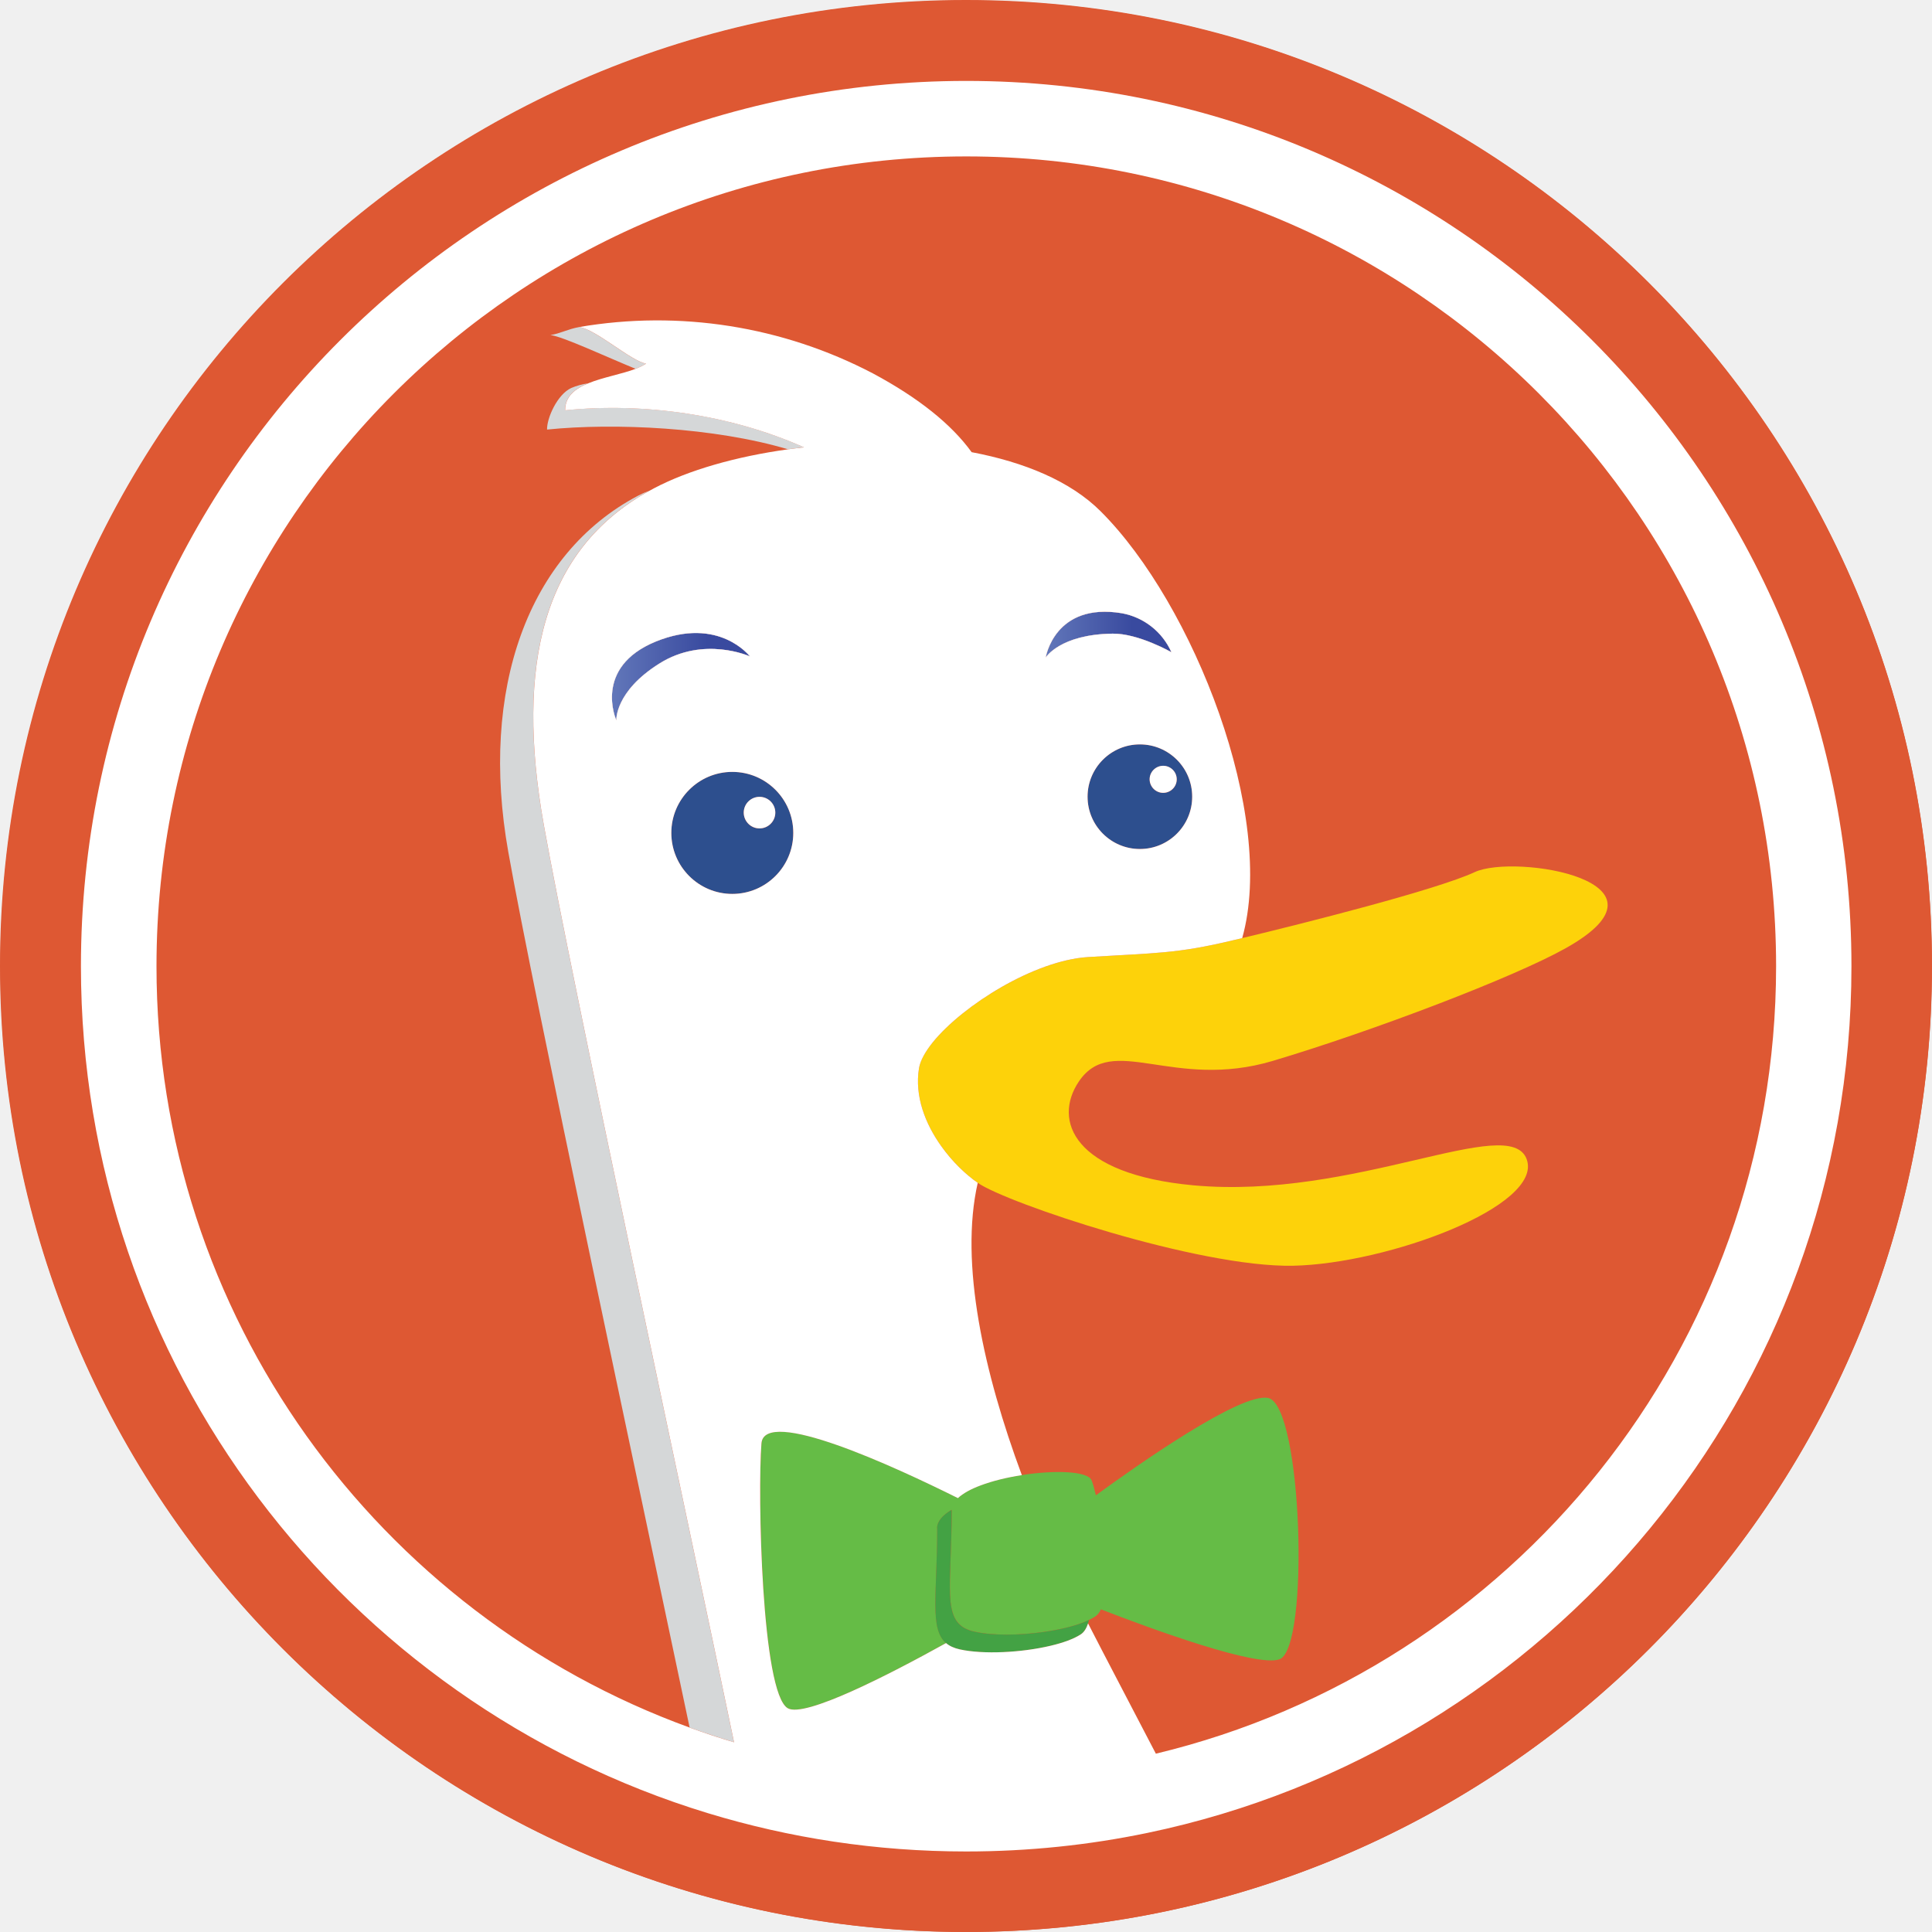
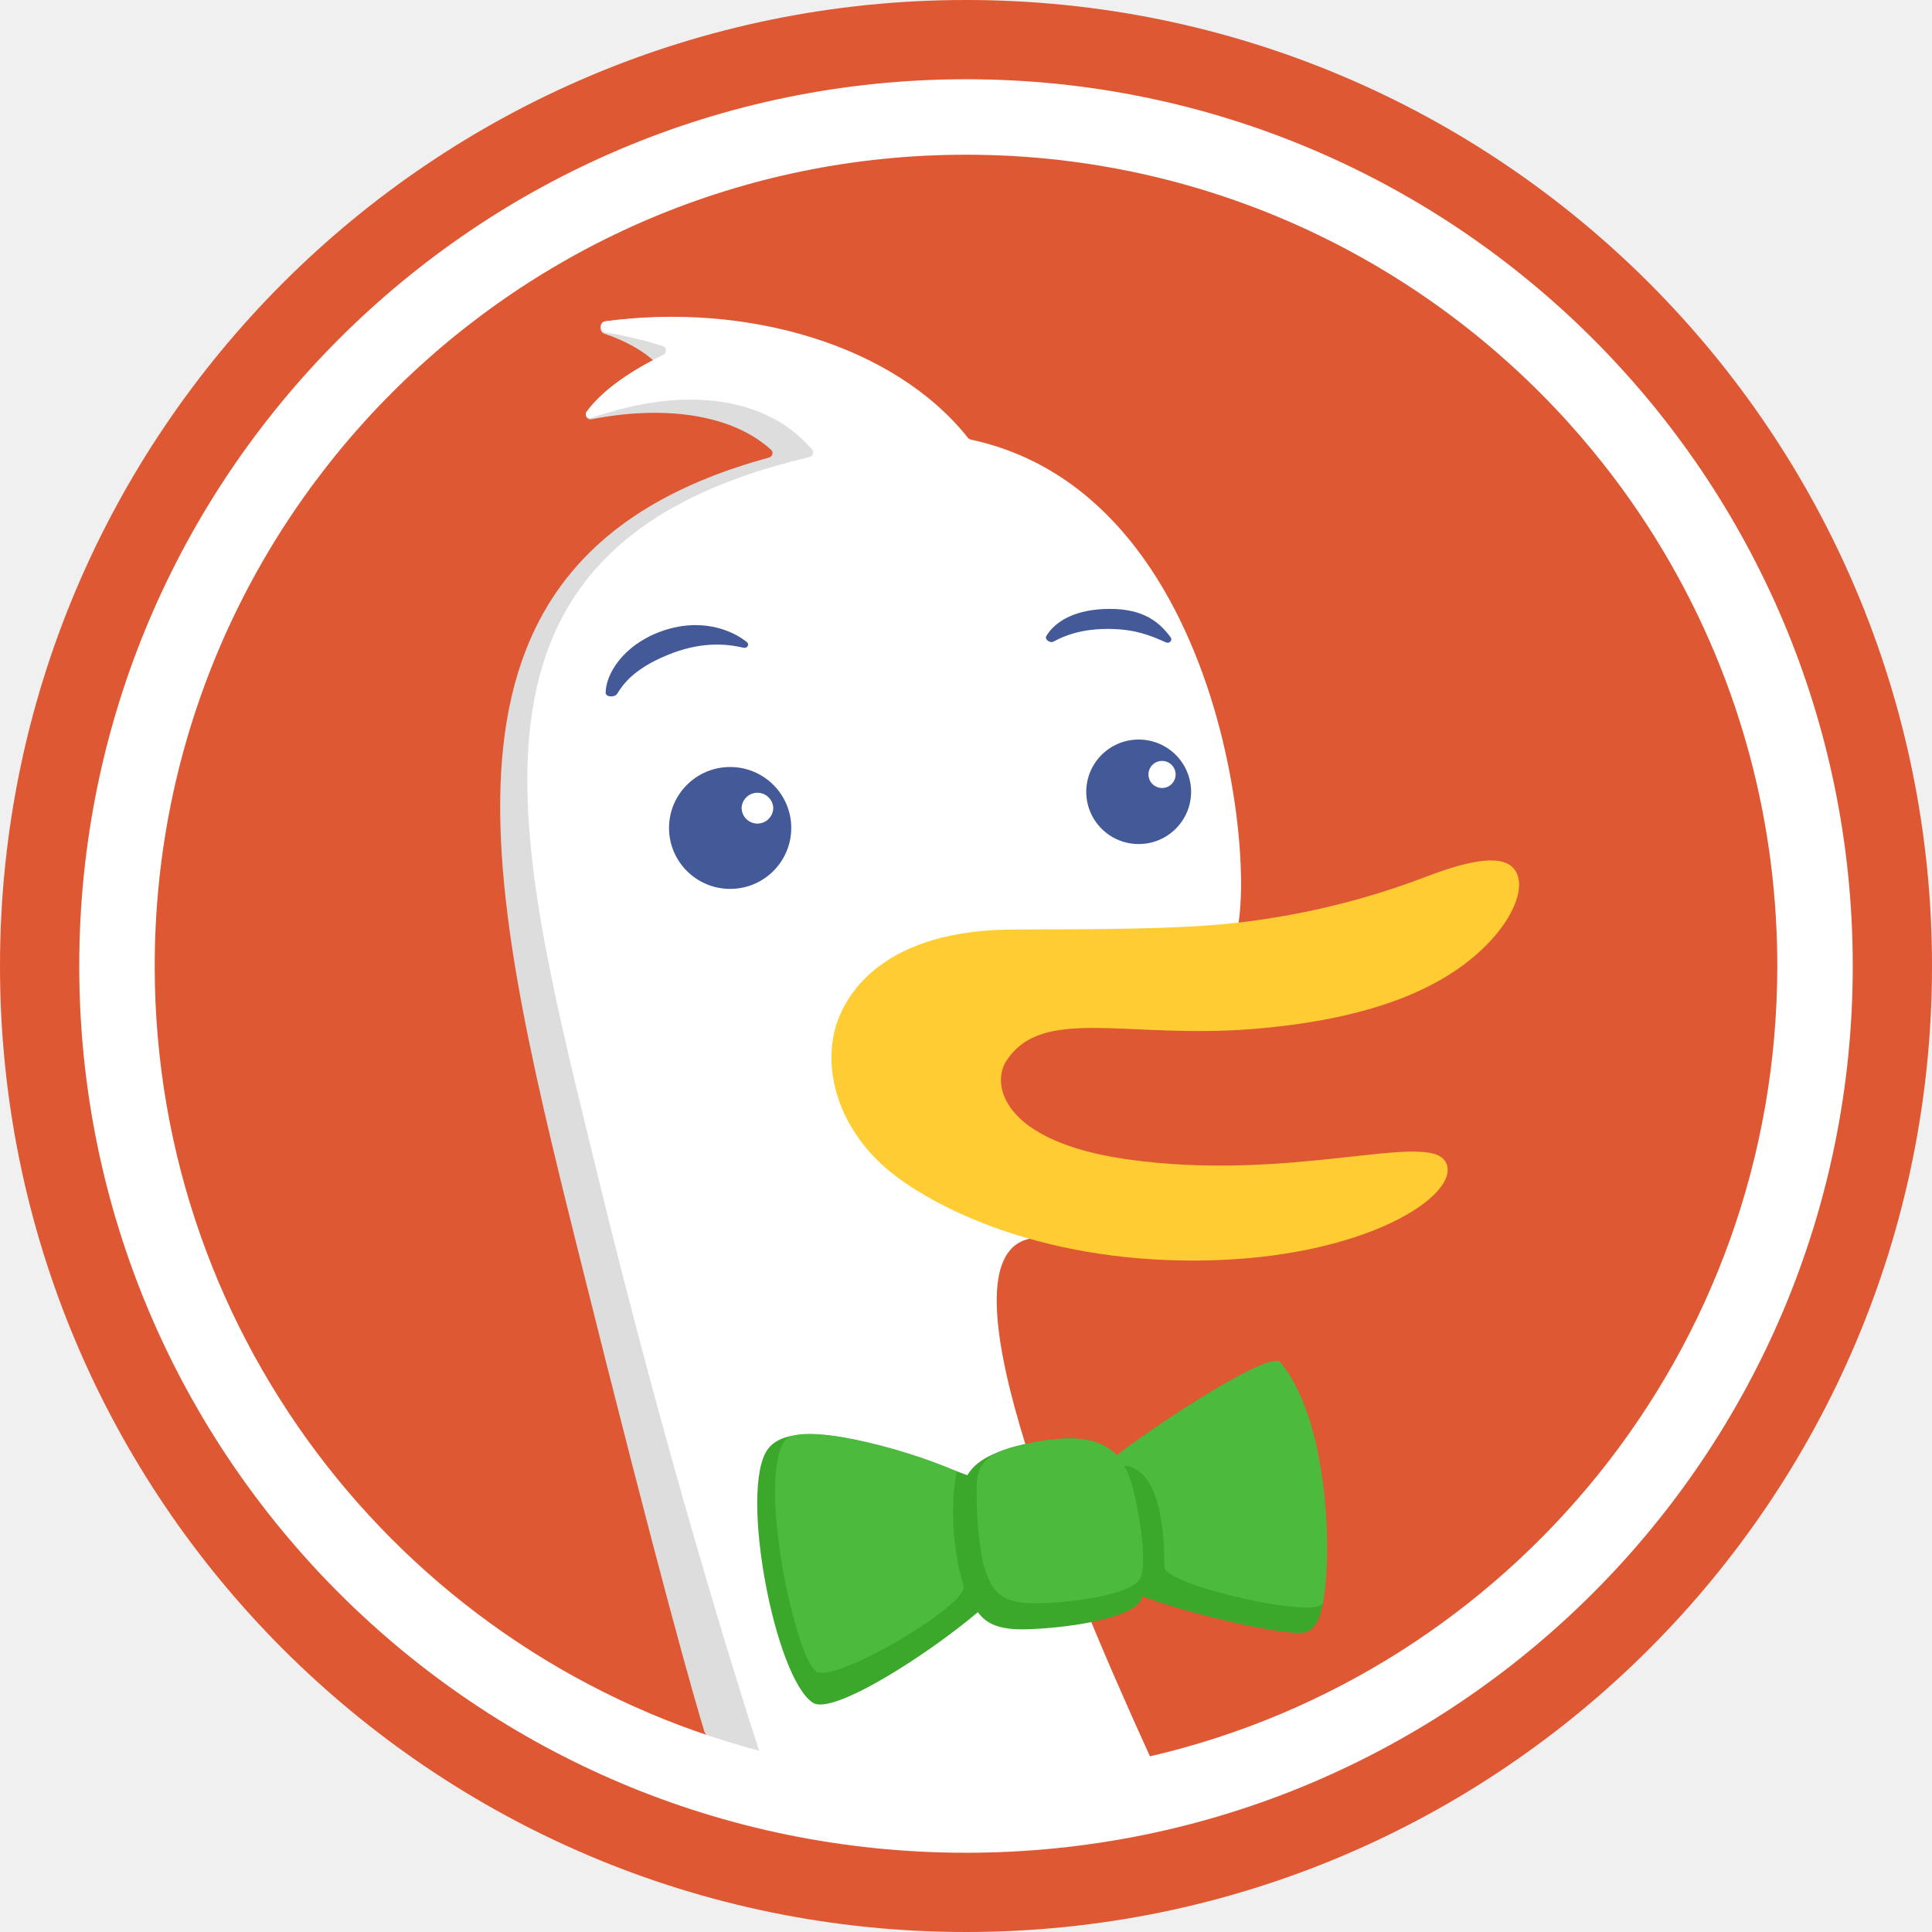
- <svg xmlns="http://www.w3.org/2000/svg" width="128" height="128" viewBox="0 0 128 128" fill="none">
-   <path fill-rule="evenodd" clip-rule="evenodd" d="M64 128C99.346 128 128 99.346 128 64C128 28.654 99.346 0 64 0C28.654 0 0 28.654 0 64C0 99.346 28.654 128 64 128Z" fill="#DE5833" />
-   <path d="M64.013 10.363C34.381 10.363 10.359 34.384 10.359 64.017C10.359 87.21 25.077 106.967 45.684 114.458C42.304 98.324 35.381 66.04 33.675 56.441C31.758 45.669 34.977 36.68 42.27 32.843C42.504 32.719 42.763 32.608 43.048 32.497C43.146 32.446 43.239 32.391 43.337 32.339C45.608 31.14 48.768 30.239 52.199 29.766C47.347 28.319 40.718 28.003 36.244 28.46C36.223 27.713 36.916 26.134 37.843 25.707C38.187 25.553 38.57 25.455 38.97 25.391C39.948 24.99 41.194 24.781 42.108 24.431C40.233 23.667 37.252 22.279 36.469 22.198C37.111 22.1 37.584 21.814 38.374 21.669C38.37 21.669 38.366 21.669 38.358 21.669C45.013 20.53 51.859 21.605 57.838 24.742C60.887 26.373 63.043 28.122 64.374 29.958C67.853 30.619 70.923 31.878 72.926 33.88C79.084 40.026 84.578 54.064 82.298 62.152C86.389 61.17 95.188 58.951 97.709 57.777C100.376 56.552 111.679 58.383 103.714 62.831C100.269 64.76 90.982 68.302 84.34 70.283C77.706 72.267 73.687 68.383 71.48 71.648C69.732 74.239 71.127 77.79 79.049 78.529C89.757 79.519 100.014 73.71 101.145 76.8C102.277 79.894 91.952 83.731 85.662 83.86C79.373 83.979 66.7 79.702 64.804 78.379C64.795 78.375 64.791 78.371 64.782 78.367C63.562 83.702 65.195 90.979 67.704 97.731C69.894 97.394 72.075 97.471 72.318 98.077C72.399 98.281 72.501 98.627 72.607 99.071C75.333 97.082 82.226 92.225 84.029 92.626C86.279 93.138 86.781 109.165 84.778 109.933C83.281 110.492 76.358 107.953 72.943 106.63C72.845 106.835 72.722 106.997 72.569 107.095C72.45 107.176 72.309 107.253 72.156 107.326C72.135 107.407 72.114 107.479 72.088 107.552C73.296 109.912 74.874 112.9 76.579 116.182C100.146 110.531 117.666 89.318 117.666 64.013C117.666 34.384 93.644 10.363 64.013 10.363Z" fill="#DE5833" />
-   <path d="M64.013 0.03C28.679 0.03 0.03 28.677 0.03 64.013C0.03 96.531 24.286 123.382 55.695 127.458C58.416 127.812 61.193 127.996 64.013 127.996C66.062 127.996 68.087 127.897 70.085 127.71C102.574 124.649 127.992 97.299 127.992 64.013C127.996 28.677 99.351 0.03 64.013 0.03ZM76.013 121.436C72.139 122.242 68.125 122.665 64.013 122.665C58.055 122.665 52.306 121.777 46.892 120.125C22.853 112.801 5.362 90.449 5.362 64.013C5.362 31.622 31.622 5.361 64.013 5.361C96.404 5.361 122.663 31.618 122.663 64.013C122.663 92.293 102.651 115.896 76.013 121.436Z" fill="#DE5833" />
-   <path d="M33.675 56.441C35.381 66.04 42.304 98.324 45.689 114.453C46.654 114.803 47.636 115.127 48.627 115.426C45.54 100.586 37.852 64.845 36.023 54.64C34.13 44.013 35.972 36.386 43.048 32.497C42.763 32.604 42.504 32.719 42.27 32.843C34.977 36.684 31.758 45.673 33.675 56.441Z" fill="#D5D7D8" />
-   <path d="M36.244 28.46C40.718 28.003 47.343 28.319 52.199 29.766C52.552 29.719 52.905 29.672 53.263 29.633C48.419 27.478 42.682 26.646 37.439 27.179C37.431 26.266 38.09 25.749 38.97 25.391C38.57 25.455 38.192 25.557 37.843 25.707C36.916 26.138 36.223 27.713 36.244 28.46Z" fill="#D5D7D8" />
-   <path d="M42.108 24.435C42.372 24.332 42.61 24.221 42.801 24.089C41.836 23.953 39.446 21.797 38.37 21.669C37.584 21.814 37.107 22.104 36.465 22.198C37.256 22.279 40.233 23.671 42.108 24.435Z" fill="#D5D7D8" />
-   <path d="M48.517 59.224C50.749 59.224 52.557 57.414 52.557 55.182C52.557 52.95 50.745 51.14 48.517 51.14C46.288 51.14 44.477 52.95 44.477 55.182C44.477 57.414 46.288 59.224 48.517 59.224ZM50.32 52.796C50.898 52.796 51.366 53.266 51.366 53.842C51.366 54.418 50.898 54.888 50.32 54.888C49.741 54.888 49.274 54.418 49.274 53.842C49.278 53.261 49.746 52.796 50.32 52.796Z" fill="#2D4F8E" />
-   <path d="M50.32 54.883C50.898 54.883 51.366 54.414 51.366 53.838C51.366 53.261 50.898 52.792 50.32 52.792C49.741 52.792 49.274 53.261 49.274 53.838C49.278 54.418 49.746 54.883 50.32 54.883Z" fill="white" />
-   <path d="M72.054 52.783C72.054 54.696 73.606 56.249 75.52 56.249C77.434 56.249 78.986 54.696 78.986 52.783C78.986 50.871 77.434 49.318 75.52 49.318C73.606 49.318 72.054 50.871 72.054 52.783ZM77.064 50.739C77.557 50.739 77.961 51.14 77.961 51.635C77.961 52.13 77.561 52.532 77.064 52.532C76.57 52.532 76.166 52.13 76.166 51.635C76.171 51.14 76.57 50.739 77.064 50.739Z" fill="#2D4F8E" />
-   <path d="M77.064 52.527C77.557 52.527 77.961 52.126 77.961 51.631C77.961 51.136 77.561 50.735 77.064 50.735C76.57 50.735 76.166 51.136 76.166 51.631C76.171 52.126 76.57 52.527 77.064 52.527Z" fill="white" />
-   <path d="M43.677 43.965C46.633 42.1 49.682 43.487 49.682 43.487C49.682 43.487 47.636 40.799 43.444 42.506C39.263 44.222 40.833 47.721 40.833 47.721C40.833 47.721 40.722 45.822 43.677 43.965Z" fill="white" />
-   <path d="M43.677 43.965C46.633 42.1 49.682 43.487 49.682 43.487C49.682 43.487 47.636 40.799 43.444 42.506C39.263 44.222 40.833 47.721 40.833 47.721C40.833 47.721 40.722 45.822 43.677 43.965Z" fill="url(#paint0_linear)" />
-   <path d="M74.325 40.628C69.868 39.894 69.282 43.56 69.282 43.56C69.282 43.56 70.23 42.024 73.717 41.981C75.422 41.96 77.608 43.206 77.608 43.206C77.008 41.857 75.779 40.893 74.325 40.628Z" fill="white" />
-   <path d="M74.325 40.628C69.868 39.894 69.282 43.56 69.282 43.56C69.282 43.56 70.23 42.024 73.717 41.981C75.422 41.96 77.608 43.206 77.608 43.206C77.008 41.857 75.779 40.893 74.325 40.628Z" fill="url(#paint1_linear)" />
-   <path d="M85.662 83.859C91.956 83.731 102.277 79.894 101.146 76.8C100.014 73.706 89.757 79.519 79.05 78.529C71.127 77.794 69.728 74.243 71.48 71.648C73.687 68.388 77.71 72.267 84.34 70.283C90.982 68.298 100.27 64.76 103.714 62.831C111.679 58.383 100.376 56.548 97.71 57.777C95.188 58.951 86.389 61.17 82.299 62.152C82.077 62.203 81.873 62.254 81.682 62.297C77.948 63.193 76.562 63.129 72.084 63.407C68.525 63.637 63.804 66.599 61.814 69.036C61.3 69.664 60.968 70.261 60.887 70.765C60.581 72.634 61.312 74.465 62.354 75.929C63.094 76.966 63.987 77.82 64.778 78.366C64.787 78.371 64.791 78.375 64.799 78.379C66.7 79.698 79.369 83.975 85.662 83.859Z" fill="#FDD20A" />
-   <path d="M62.095 101.252H62.086C62.086 100.787 62.456 100.377 63.047 100.027C63.047 100.044 63.047 100.061 63.047 100.078L63.056 100.087C63.056 105.055 62.38 107.334 64.204 107.995C64.311 108.034 64.425 108.068 64.549 108.094C65.748 108.367 67.517 108.35 69.137 108.119C70.239 107.966 71.268 107.714 72.007 107.389C72.058 107.368 72.11 107.342 72.156 107.321C72.309 107.249 72.445 107.172 72.569 107.091C72.722 106.988 72.841 106.83 72.943 106.625C76.362 107.949 83.285 110.484 84.778 109.929C86.781 109.161 86.283 93.134 84.029 92.622C82.226 92.221 75.333 97.078 72.607 99.067C72.501 98.623 72.403 98.273 72.318 98.072C72.076 97.462 69.89 97.385 67.704 97.726C66.739 97.876 65.773 98.106 64.974 98.409C64.34 98.648 63.809 98.93 63.468 99.25C59.258 97.154 50.635 93.177 50.452 95.631C50.197 98.896 50.452 112.17 52.199 113.173C53.322 113.813 58.842 110.983 62.682 108.853C61.572 107.91 62.095 105.614 62.095 101.252Z" fill="#65BC46" />
-   <path d="M72.003 107.394C71.268 107.718 70.234 107.97 69.133 108.124C67.513 108.35 65.744 108.371 64.544 108.098C64.421 108.072 64.306 108.038 64.2 108C62.376 107.338 63.052 105.059 63.052 100.091L63.043 100.082C63.043 100.065 63.043 100.048 63.043 100.031C62.452 100.381 62.082 100.791 62.082 101.256H62.091C62.091 105.614 61.572 107.914 62.673 108.858C62.903 109.054 63.196 109.191 63.583 109.276C65.153 109.626 67.687 109.489 69.592 109.037C70.43 108.841 71.148 108.58 71.612 108.273C71.816 108.136 71.974 107.885 72.084 107.556C72.11 107.483 72.131 107.407 72.152 107.33C72.105 107.351 72.054 107.372 72.003 107.394Z" fill="#43A244" />
-   <path d="M64.013 5.361C31.622 5.361 5.362 31.618 5.362 64.013C5.362 90.449 22.853 112.797 46.892 120.125C52.31 121.777 58.059 122.665 64.013 122.665C68.125 122.665 72.139 122.242 76.013 121.436C102.647 115.896 122.663 92.293 122.663 64.013C122.663 31.622 96.404 5.361 64.013 5.361ZM76.579 116.186C74.874 112.904 73.296 109.912 72.088 107.556C71.978 107.884 71.825 108.132 71.616 108.273C71.153 108.58 70.434 108.84 69.596 109.037C67.687 109.489 65.157 109.622 63.588 109.276C63.205 109.19 62.907 109.054 62.678 108.858C58.838 110.987 53.322 113.817 52.195 113.177C50.447 112.174 50.192 98.9 50.447 95.635C50.635 93.177 59.259 97.159 63.464 99.254C63.809 98.934 64.336 98.648 64.97 98.413C65.769 98.111 66.734 97.88 67.7 97.731C65.191 90.978 63.558 83.701 64.778 78.366C63.987 77.82 63.09 76.966 62.354 75.929C61.312 74.465 60.581 72.634 60.887 70.765C60.972 70.261 61.304 69.668 61.814 69.036C63.804 66.599 68.52 63.633 72.084 63.407C76.562 63.129 77.948 63.193 81.682 62.297C81.873 62.25 82.077 62.203 82.299 62.152C84.578 54.064 79.084 40.026 72.926 33.88C70.923 31.874 67.849 30.615 64.374 29.958C63.043 28.122 60.887 26.377 57.838 24.742C51.855 21.609 45.008 20.529 38.358 21.669C38.362 21.669 38.366 21.669 38.374 21.669C39.45 21.793 41.84 23.948 42.806 24.089C42.61 24.221 42.376 24.332 42.112 24.435C41.198 24.785 39.948 24.994 38.974 25.395C38.094 25.754 37.435 26.27 37.443 27.183C42.691 26.65 48.427 27.482 53.267 29.638C52.91 29.676 52.552 29.723 52.204 29.77C48.772 30.244 45.612 31.148 43.342 32.344C43.244 32.395 43.146 32.446 43.052 32.502C35.976 36.39 34.135 44.017 36.027 54.644C37.856 64.849 45.544 100.59 48.632 115.43C47.641 115.136 46.658 114.811 45.693 114.457C25.085 106.967 10.368 87.21 10.368 64.017C10.368 34.384 34.39 10.363 64.021 10.363C93.653 10.363 117.671 34.384 117.671 64.017C117.667 89.318 100.146 110.531 76.579 116.186ZM40.833 47.721C40.833 47.721 39.263 44.222 43.444 42.506C47.632 40.799 49.682 43.487 49.682 43.487C49.682 43.487 46.633 42.1 43.677 43.965C40.722 45.822 40.833 47.721 40.833 47.721ZM48.517 51.14C50.749 51.14 52.557 52.95 52.557 55.182C52.557 57.414 50.745 59.224 48.517 59.224C46.288 59.224 44.477 57.414 44.477 55.182C44.477 52.954 46.288 51.14 48.517 51.14ZM73.717 41.981C70.23 42.024 69.282 43.56 69.282 43.56C69.282 43.56 69.868 39.889 74.325 40.628C75.779 40.892 77.008 41.857 77.608 43.21C77.608 43.21 75.422 41.959 73.717 41.981ZM78.986 52.783C78.986 54.696 77.434 56.249 75.52 56.249C73.606 56.249 72.054 54.696 72.054 52.783C72.054 50.871 73.606 49.318 75.52 49.318C77.434 49.318 78.986 50.871 78.986 52.783Z" fill="white" />
-   <defs>
-     <linearGradient id="paint0_linear" x1="40.542" y1="44.828" x2="49.681" y2="44.828" gradientUnits="userSpaceOnUse">
-       <stop offset="0.01" stop-color="#6176B9" />
-       <stop offset="0.69" stop-color="#394A9F" />
-     </linearGradient>
-     <linearGradient id="paint1_linear" x1="69.281" y1="42.045" x2="77.609" y2="42.045" gradientUnits="userSpaceOnUse">
-       <stop offset="0.01" stop-color="#6176B9" />
-       <stop offset="0.69" stop-color="#394A9F" />
-     </linearGradient>
-   </defs>
+ <svg xmlns="http://www.w3.org/2000/svg" fill="none" viewBox="0 0 128 128">
+   <path fill="#DE5833" fill-rule="evenodd" d="M64 128c35.346 0 64-28.654 64-64 0-35.346-28.654-64-64-64C28.654 0 0 28.654 0 64c0 35.346 28.654 64 64 64Z" clip-rule="evenodd" />
+   <path fill="#DDD" fill-rule="evenodd" d="M73 111.75c0-.5.123-.614-1.466-3.782-4.224-8.459-8.47-20.384-6.54-28.075.353-1.397-3.978-51.744-7.04-53.365-3.402-1.813-7.588-4.69-11.418-5.33-1.943-.31-4.49-.164-6.482.105-.353.047-.368.683-.03.798 1.308.443 2.895 1.212 3.83 2.375.178.22-.06.566-.342.577-.882.032-2.482.402-4.593 2.195-.244.207-.041.592.273.53 4.536-.897 9.17-.455 11.9 2.027.177.16.084.45-.147.512-23.694 6.44-19.003 27.05-12.696 52.344 5.619 22.53 7.733 29.792 8.4 32.004a.718.718 0 0 0 .423.467C55.228 118.38 73 118.524 73 113v-1.25Z" clip-rule="evenodd" />
+   <path fill="#fff" fill-rule="evenodd" d="M122.75 64c0 32.447-26.303 58.75-58.75 58.75S5.25 96.447 5.25 64 31.553 5.25 64 5.25 122.75 31.553 122.75 64Zm-72.46 51.986c-1.624-5.016-6.161-19.551-10.643-37.92l-.447-1.828-.003-.016c-5.425-22.155-9.855-40.252 14.427-45.937.222-.052.33-.317.183-.492-2.786-3.305-8.005-4.388-14.604-2.111-.27.093-.506-.18-.338-.412 1.294-1.784 3.823-3.155 5.072-3.756.258-.124.242-.502-.031-.588a27.848 27.848 0 0 0-3.771-.9c-.37-.059-.404-.693-.032-.743 9.356-1.259 19.125 1.55 24.028 7.726a.325.325 0 0 0 .185.114c17.953 3.855 19.239 32.235 17.17 33.528-.407.255-1.714.108-3.438-.085-6.985-.781-20.818-2.329-9.401 18.948.113.21-.037.488-.272.525-6.416.997 1.755 21.034 7.812 34.323 23.815-5.52 41.563-26.868 41.563-52.362 0-29.685-24.065-53.75-53.75-53.75S10.25 34.315 10.25 64c0 24.947 16.995 45.924 40.04 51.986Z" clip-rule="evenodd" />
+   <path fill="#3CA82B" d="M84.28 90.698c-1.367-.633-6.621 3.135-10.11 6.028-.728-1.031-2.103-1.78-5.203-1.242-2.713.472-4.211 1.126-4.88 2.254-4.283-1.623-11.488-4.13-13.229-1.71-1.902 2.646.476 15.161 3.003 16.786 1.32.849 7.63-3.208 10.926-6.005.532.749 1.388 1.178 3.148 1.137 2.662-.062 6.979-.681 7.649-1.921.04-.075.075-.164.105-.266 3.388 1.266 9.35 2.606 10.682 2.406 3.47-.521-.484-16.723-2.09-17.467Z" />
+   <path fill="#4CBA3C" d="M74.49 97.097c.144.256.26.526.358.8.483 1.352 1.27 5.648.674 6.709-.595 1.062-4.459 1.574-6.843 1.615-2.384.041-2.92-.831-3.403-2.181-.387-1.081-.577-3.621-.572-5.075-.098-2.158.69-2.916 4.334-3.506 2.696-.436 4.121.071 4.944.94 3.828-2.857 10.215-6.889 10.838-6.152 3.106 3.674 3.499 12.42 2.826 15.939-.22 1.151-10.505-1.139-10.505-2.38 0-5.152-1.337-6.565-2.65-6.71Zm-22.53-1.609c.843-1.333 7.674.325 11.424 1.993 0 0-.77 3.491.456 7.604.359 1.203-8.627 6.558-9.8 5.637-1.355-1.065-3.85-12.432-2.08-15.234Z" />
+   <path fill="#FC3" fill-rule="evenodd" d="M55.269 68.406c.553-2.403 3.127-6.932 12.321-6.822 4.648-.019 10.422-.002 14.25-.436a51.312 51.312 0 0 0 12.726-3.095c3.98-1.519 5.392-1.18 5.887-.272.544.999-.097 2.722-1.488 4.309-2.656 3.03-7.431 5.38-15.865 6.076-8.433.698-14.02-1.565-16.425 2.118-1.038 1.589-.236 5.333 7.92 6.512 11.02 1.59 20.072-1.917 21.19.201 1.119 2.118-5.323 6.428-16.362 6.518-11.039.09-17.934-3.865-20.379-5.83-3.102-2.495-4.49-6.133-3.775-9.279Z" clip-rule="evenodd" />
+   <g fill="#14307E" opacity=".8">
+     <path d="M69.327 42.127c.616-1.008 1.981-1.786 4.216-1.786 2.234 0 3.285.889 4.013 1.88.148.202-.076.44-.306.34a59.869 59.869 0 0 1-.168-.073c-.817-.357-1.82-.795-3.54-.82-1.838-.026-2.997.435-3.727.831-.246.134-.634-.133-.488-.372Zm-25.157 1.29c2.17-.907 3.876-.79 5.081-.504.254.06.43-.213.227-.377-.935-.755-3.03-1.692-5.76-.674-2.437.909-3.585 2.796-3.592 4.038-.002.292.6.317.756.07.42-.67 1.12-1.646 3.289-2.553Z" />
+     <path fill-rule="evenodd" d="M75.44 55.92a3.47 3.47 0 0 1-3.474-3.462 3.47 3.47 0 0 1 3.475-3.46 3.47 3.47 0 0 1 3.474 3.46 3.47 3.47 0 0 1-3.475 3.462Zm2.447-4.608a.899.899 0 0 0-1.799 0c0 .494.405.895.9.895.499 0 .9-.4.9-.895Zm-25.464 3.542a4.042 4.042 0 0 1-4.049 4.037 4.045 4.045 0 0 1-4.05-4.037 4.045 4.045 0 0 1 4.05-4.037 4.045 4.045 0 0 1 4.05 4.037Zm-1.193-1.338a1.05 1.05 0 0 0-2.097 0 1.048 1.048 0 0 0 2.097 0Z" clip-rule="evenodd" />
+   </g>
</svg>
